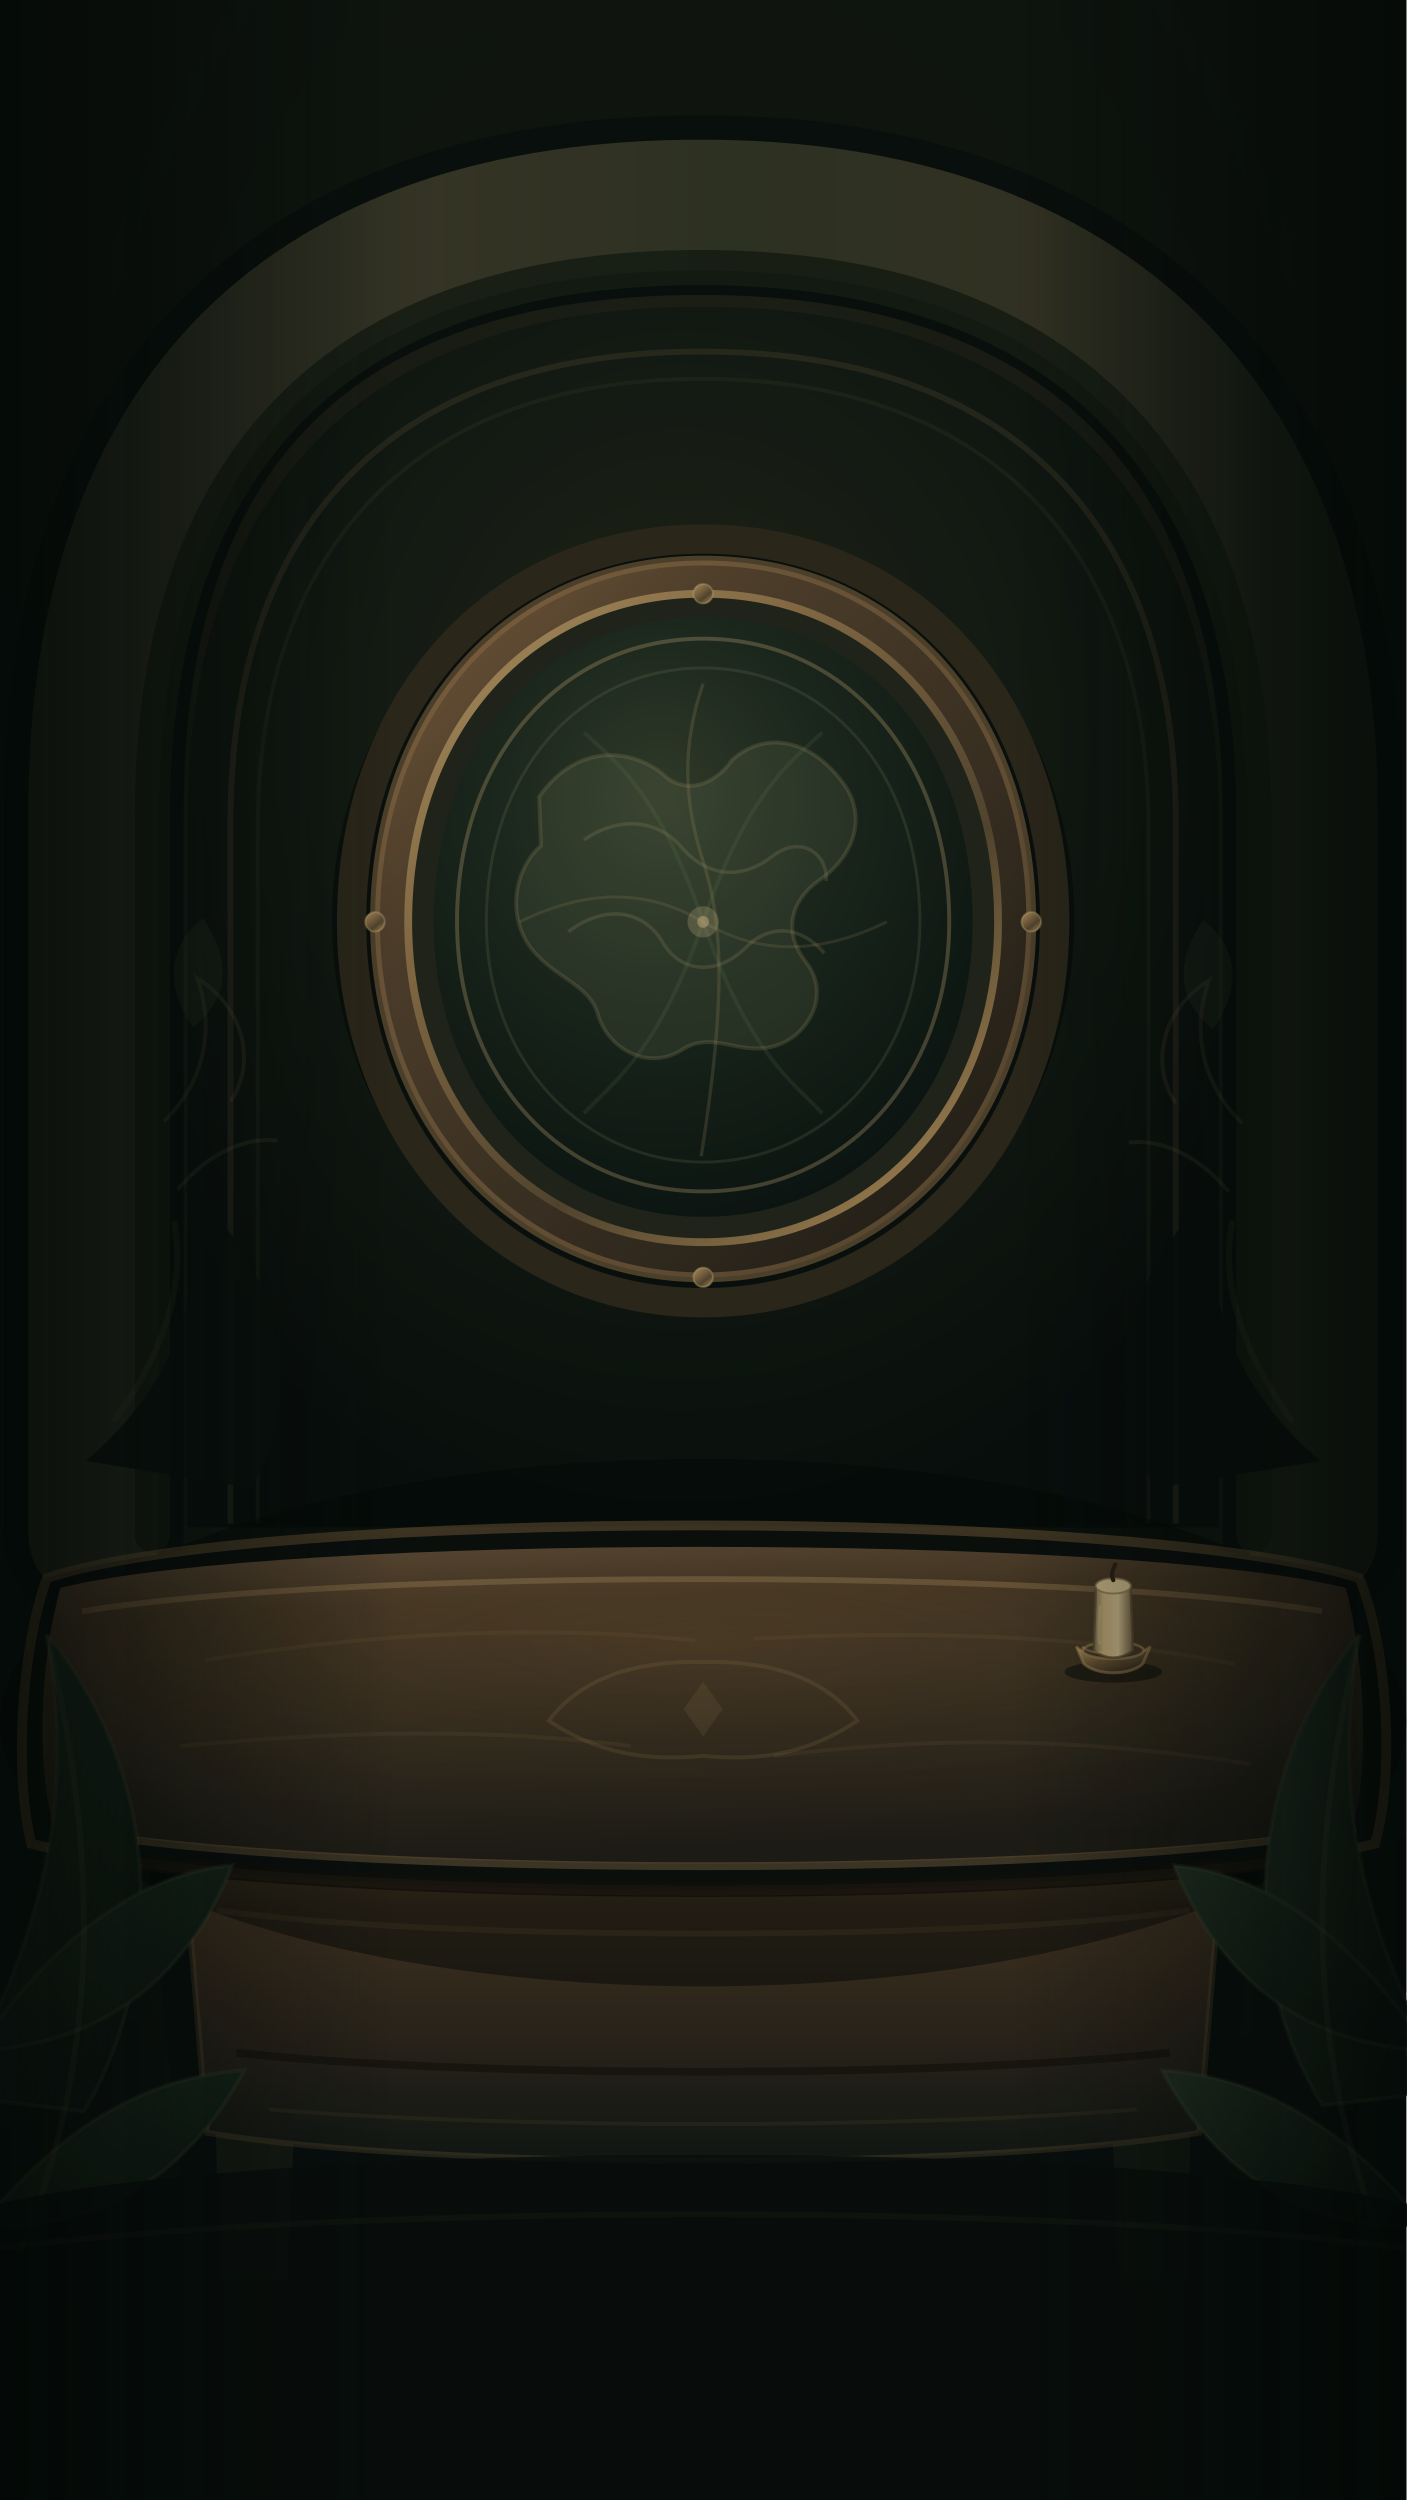
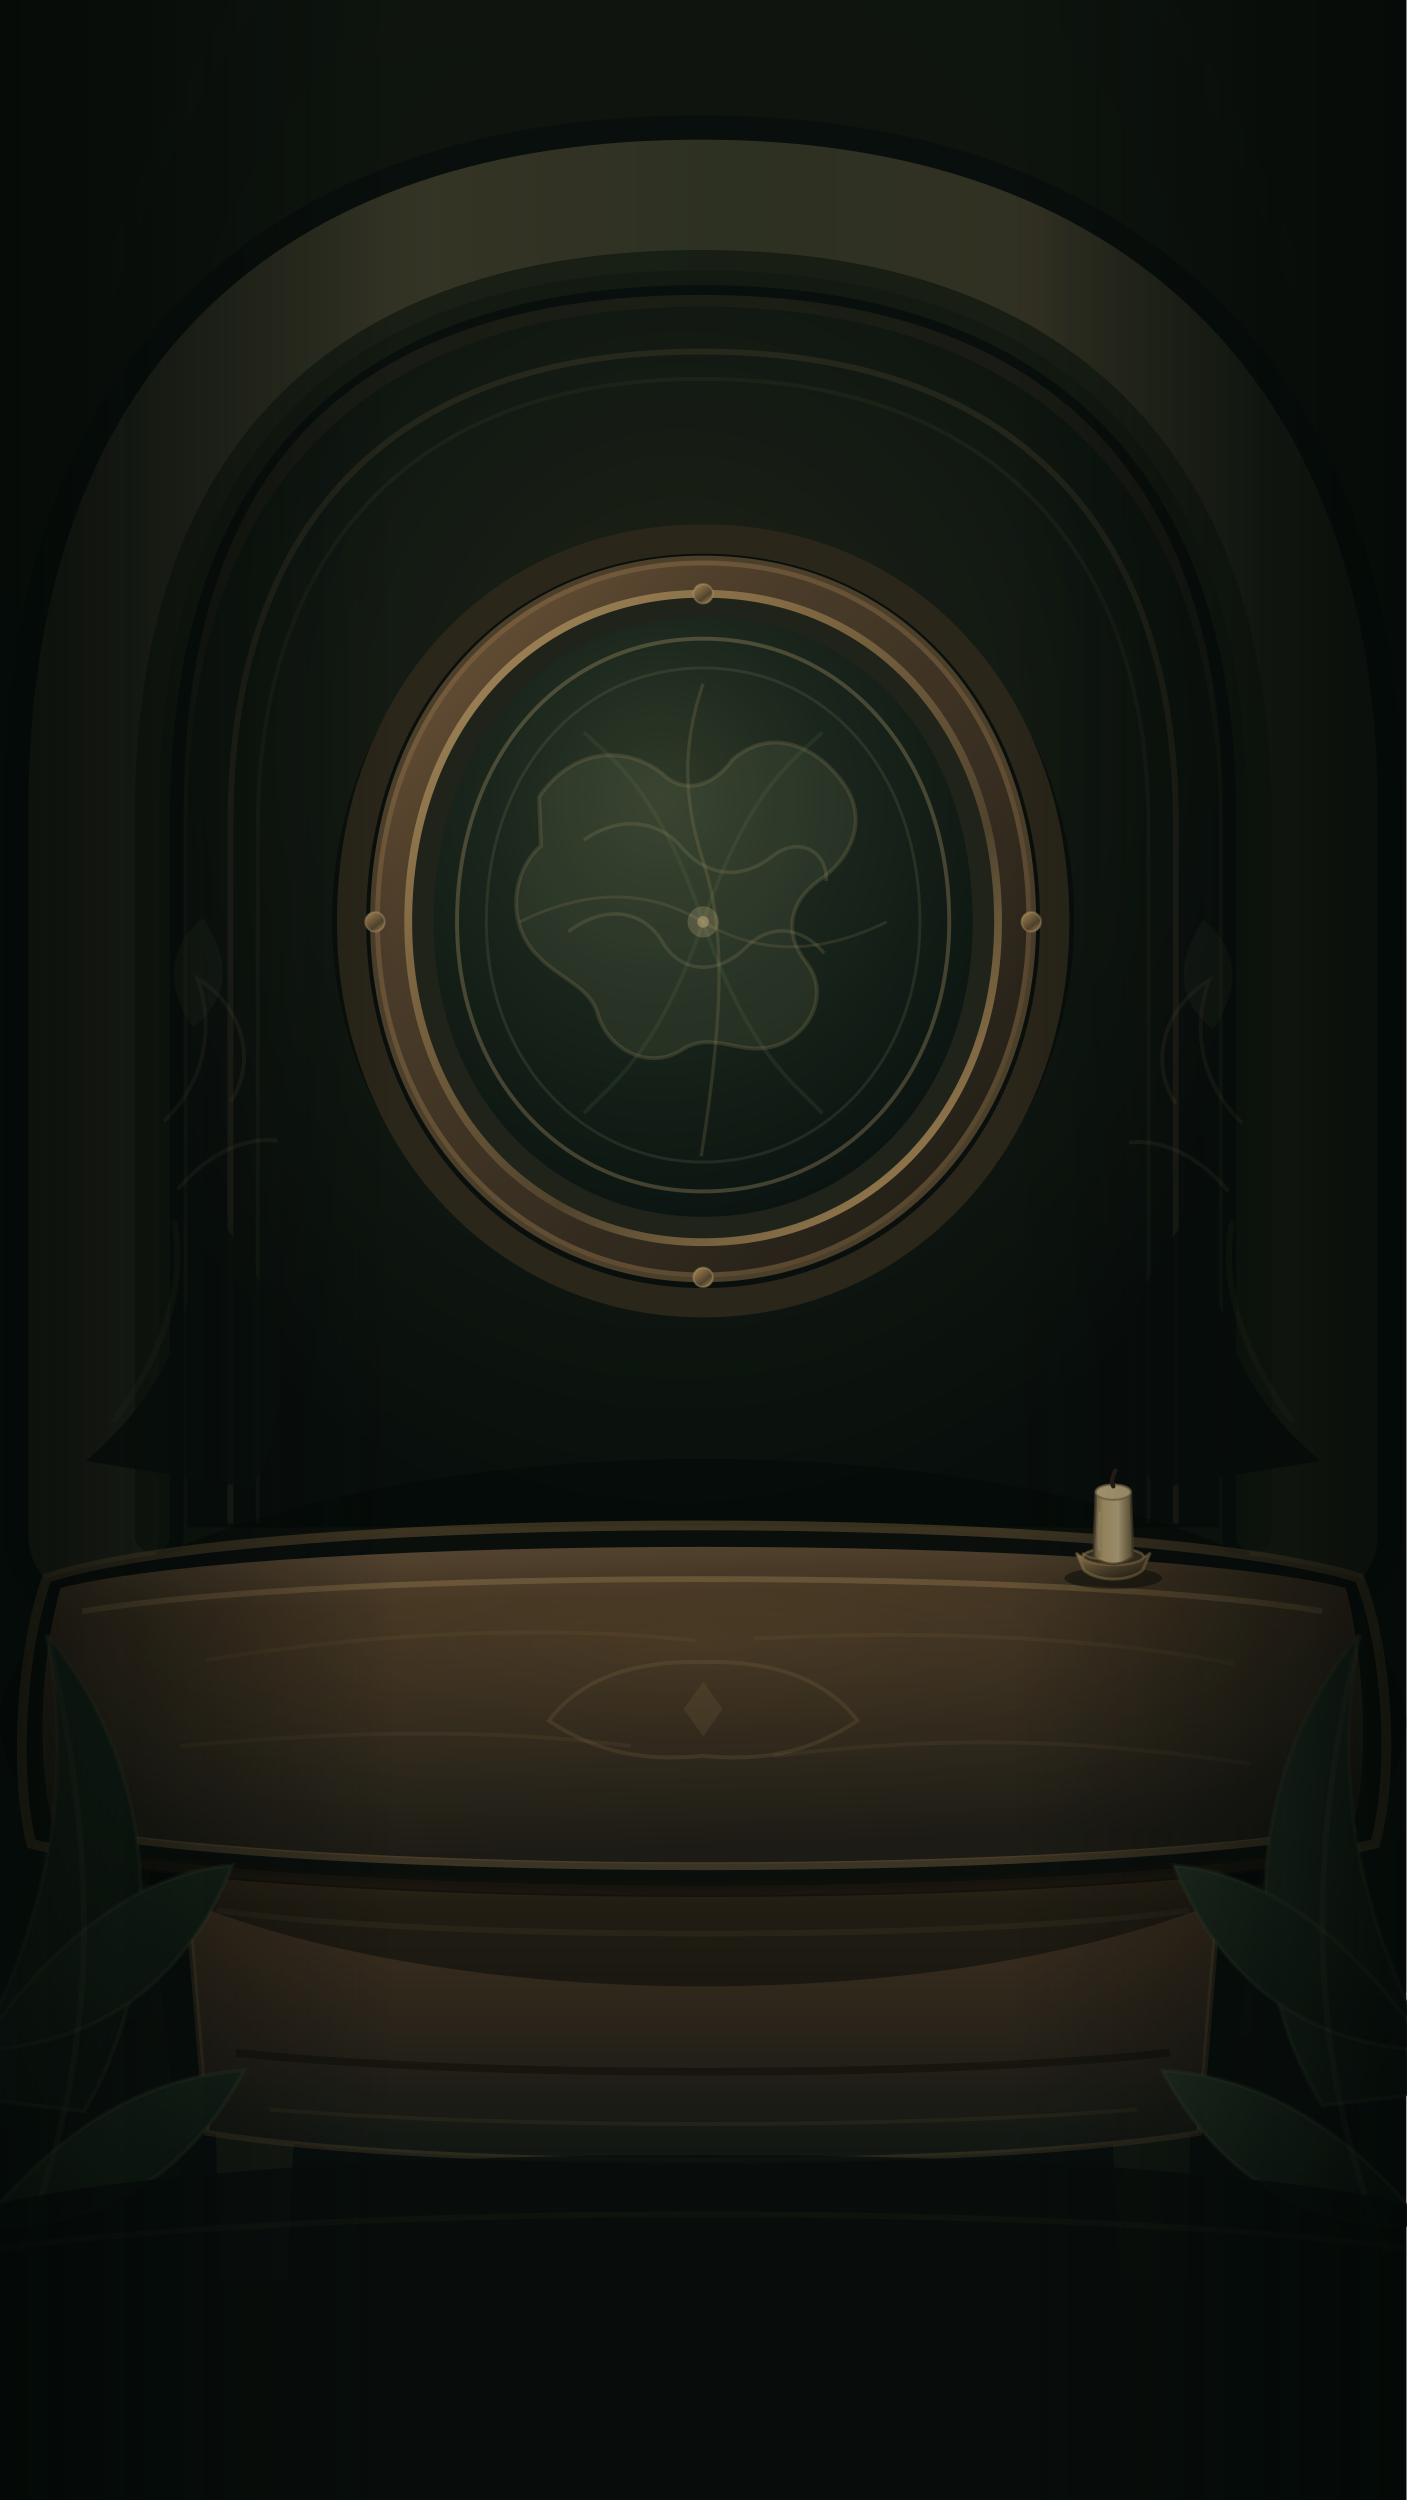
<svg xmlns="http://www.w3.org/2000/svg" width="720" height="1280" viewBox="0 0 720 1280">
  <defs>
    <linearGradient id="sanctuary" x1="0" y1="0" x2="0.08" y2="1">
      <stop offset="0" stop-color="#1b1b13" />
      <stop offset="0.38" stop-color="#171a13" />
      <stop offset="0.72" stop-color="#101711" />
      <stop offset="1" stop-color="#090f0c" />
    </linearGradient>
    <radialGradient id="warmAtmosphere" cx="50%" cy="39%" r="57%">
      <stop offset="0" stop-color="#85704b" stop-opacity="0.16" />
      <stop offset="0.48" stop-color="#5a6540" stop-opacity="0.075" />
      <stop offset="1" stop-color="#0b120d" stop-opacity="0" />
    </radialGradient>
    <radialGradient id="archRecess" cx="48%" cy="36%" r="66%">
      <stop offset="0" stop-color="#25281b" />
      <stop offset="0.54" stop-color="#141b13" />
      <stop offset="1" stop-color="#090f0c" />
    </radialGradient>
    <linearGradient id="archStone" x1="0" y1="0" x2="1" y2="0">
      <stop offset="0" stop-color="#37392a" />
      <stop offset="0.28" stop-color="#57513a" />
      <stop offset="0.52" stop-color="#494b32" />
      <stop offset="0.78" stop-color="#514b35" />
      <stop offset="1" stop-color="#282d21" />
    </linearGradient>
    <linearGradient id="carvedWood" x1="0" y1="0" x2="0.9" y2="1">
      <stop offset="0" stop-color="#856441" />
      <stop offset="0.28" stop-color="#58452f" />
      <stop offset="0.68" stop-color="#3b3022" />
      <stop offset="1" stop-color="#211e16" />
    </linearGradient>
    <linearGradient id="brass" x1="0" y1="0" x2="0.8" y2="1">
      <stop offset="0" stop-color="#c1a06a" />
      <stop offset="0.34" stop-color="#91744a" />
      <stop offset="0.7" stop-color="#5b4b32" />
      <stop offset="1" stop-color="#ad8c58" />
    </linearGradient>
    <radialGradient id="atlasInterior" cx="42%" cy="30%" r="74%">
      <stop offset="0" stop-color="#35402d" />
      <stop offset="0.45" stop-color="#1d291e" />
      <stop offset="1" stop-color="#0c1511" />
    </radialGradient>
    <linearGradient id="tabletop" x1="0" y1="0" x2="0.15" y2="1">
      <stop offset="0" stop-color="#655039" />
      <stop offset="0.22" stop-color="#493925" />
      <stop offset="0.72" stop-color="#30291d" />
      <stop offset="1" stop-color="#211e17" />
    </linearGradient>
    <linearGradient id="tableFront" x1="0" y1="0" x2="0" y2="1">
      <stop offset="0" stop-color="#6b5134" />
      <stop offset="0.18" stop-color="#463523" />
      <stop offset="0.65" stop-color="#2a241b" />
      <stop offset="1" stop-color="#121813" />
    </linearGradient>
    <radialGradient id="tableWarmth" cx="50%" cy="26%" r="72%">
      <stop offset="0" stop-color="#c18d4d" stop-opacity="0.12" />
      <stop offset="0.58" stop-color="#9c7041" stop-opacity="0.045" />
      <stop offset="1" stop-color="#9c7041" stop-opacity="0" />
    </radialGradient>
    <linearGradient id="leaf" x1="0" y1="0" x2="1" y2="1">
      <stop offset="0" stop-color="#273627" />
      <stop offset="0.55" stop-color="#17251a" />
      <stop offset="1" stop-color="#0b140e" />
    </linearGradient>
    <radialGradient id="sconceGlow">
      <stop offset="0" stop-color="#e2ad63" stop-opacity="0.28" />
      <stop offset="0.38" stop-color="#c48b4e" stop-opacity="0.12" />
      <stop offset="1" stop-color="#bd8146" stop-opacity="0" />
    </radialGradient>
    <linearGradient id="vignette" x1="0" y1="0" x2="1" y2="0">
      <stop offset="0" stop-color="#030705" stop-opacity="0.72" />
      <stop offset="0.28" stop-color="#030705" stop-opacity="0" />
      <stop offset="0.72" stop-color="#030705" stop-opacity="0" />
      <stop offset="1" stop-color="#030705" stop-opacity="0.72" />
    </linearGradient>
    <linearGradient id="candleWax" x1="0" y1="0" x2="1" y2="0">
      <stop offset="0" stop-color="#806d4d" />
      <stop offset="0.24" stop-color="#c5ae7a" />
      <stop offset="0.62" stop-color="#d7c391" />
      <stop offset="1" stop-color="#766345" />
    </linearGradient>
    <linearGradient id="candleBrass" x1="0" y1="0" x2="0.8" y2="1">
      <stop offset="0" stop-color="#b99a61" />
      <stop offset="0.48" stop-color="#6f5837" />
      <stop offset="1" stop-color="#30291d" />
    </linearGradient>
  </defs>
  <rect width="720" height="1280" fill="url(#sanctuary)" />
  <rect width="720" height="1280" fill="url(#warmAtmosphere)" />
  <path d="M0 0H720V1020L664 986V376C664 181 552 88 360 88C168 88 56 181 56 376V986L0 1020Z" fill="#0c130e" opacity="0.73" />
  <path d="M48 786V416C48 211 157 105 359 105C557 105 672 214 672 416V786" fill="none" stroke="#0a100c" stroke-width="92" stroke-linecap="round" />
  <path d="M48 786V416C48 211 157 105 359 105C557 105 672 214 672 416V786" fill="none" stroke="url(#archStone)" stroke-opacity="0.64" stroke-width="67" stroke-linecap="round" />
  <path d="M78 786V418C78 236 173 137 359 137C543 137 642 237 642 418V786" fill="none" stroke="#171e14" stroke-opacity="0.84" stroke-width="18" stroke-linecap="round" />
  <path d="M96 782V420C96 252 185 157 359 157C531 157 624 253 624 420V782" fill="url(#archRecess)" />
  <path d="M118 780V421C118 271 198 180 359 180C521 180 602 271 602 421V780" fill="none" stroke="#89734d" stroke-opacity="0.19" stroke-width="3" />
  <path d="M132 780V423C132 286 208 194 359 194C511 194 588 286 588 423V780" fill="none" stroke="#98a06d" stroke-opacity="0.075" stroke-width="2" />
  <g fill="none" stroke="#a18b5d" stroke-opacity="0.14" stroke-width="2">
    <path d="M84 574C105 554 110 526 101 501C124 515 132 543 118 564" />
    <path d="M636 575C615 555 610 527 619 502C596 516 588 544 602 565" />
    <path d="M91 609C106 591 125 582 142 584" />
    <path d="M629 610C614 592 595 583 578 585" />
  </g>
  <g fill="#69784e" fill-opacity="0.13">
    <path d="M99 526C84 505 86 484 104 470C119 493 117 511 99 526Z" />
    <path d="M621 527C636 506 634 485 616 471C601 494 603 512 621 527Z" />
  </g>
  <ellipse cx="360" cy="471" rx="190" ry="202" fill="#030705" opacity="0.55" />
  <path d="M360 276C466 276 540 359 540 472C540 583 462 667 360 667C258 667 180 583 180 472C180 359 254 276 360 276Z" fill="#0a100c" stroke="#302a1c" stroke-width="15" />
  <path d="M360 287C460 287 528 365 528 472C528 575 456 654 360 654C264 654 192 575 192 472C192 365 260 287 360 287Z" fill="url(#carvedWood)" stroke="#97764c" stroke-opacity="0.54" stroke-width="5" />
  <path d="M360 304C449 304 511 374 511 472C511 569 446 636 360 636C274 636 209 569 209 472C209 374 271 304 360 304Z" fill="#24271b" stroke="url(#brass)" stroke-width="4" />
  <path d="M360 316C442 316 498 381 498 472C498 560 439 623 360 623C281 623 222 560 222 472C222 381 278 316 360 316Z" fill="url(#atlasInterior)" />
  <path d="M360 327C433 327 486 388 486 472C486 552 432 610 360 610C288 610 234 552 234 472C234 388 287 327 360 327Z" fill="none" stroke="#cfb17a" stroke-opacity="0.32" stroke-width="2" />
  <path d="M360 342C423 342 471 395 471 472C471 545 420 595 360 595C300 595 249 545 249 472C249 395 297 342 360 342Z" fill="none" stroke="#a0a879" stroke-opacity="0.16" stroke-width="1.5" />
  <path d="M276 408C294 382 321 382 339 396C350 407 365 403 375 389C393 373 416 380 431 400C445 418 437 439 419 451C404 462 401 478 413 493C426 510 413 532 395 536C378 540 365 528 350 537C332 549 311 537 306 519C302 505 286 501 275 489C259 473 262 446 277 433Z" fill="#74815a" fill-opacity="0.20" stroke="#b09b69" stroke-opacity="0.22" stroke-width="2" />
  <path d="M299 430C318 417 338 420 350 435C364 450 381 450 396 438C411 427 424 438 423 451M291 477C311 462 330 467 339 482C348 498 367 500 382 485C395 472 411 475 422 488" fill="none" stroke="#c1aa77" stroke-opacity="0.19" stroke-width="1.8" />
  <path d="M360 350C349 382 350 410 360 441C370 472 372 510 359 592" fill="none" stroke="#c5a873" stroke-opacity="0.19" stroke-width="1.7" />
  <path d="M266 472C301 455 331 455 360 472C389 489 419 489 454 472" fill="none" stroke="#c5a873" stroke-opacity="0.16" stroke-width="1.5" />
  <path d="M299 375C315 390 337 405 360 472C383 539 406 554 421 570" fill="none" stroke="#7f9a69" stroke-opacity="0.13" stroke-width="2" />
  <path d="M421 375C405 390 383 405 360 472C337 539 314 554 299 570" fill="none" stroke="#7f9a69" stroke-opacity="0.13" stroke-width="2" />
  <g fill="url(#brass)" stroke="#d3ba83" stroke-opacity="0.36" stroke-width="1">
    <circle cx="360" cy="304" r="5" />
    <circle cx="528" cy="472" r="5" />
    <circle cx="360" cy="654" r="5" />
    <circle cx="192" cy="472" r="5" />
  </g>
  <g fill="#d2bd8c" fill-opacity="0.28">
    <circle cx="360" cy="472" r="8" />
    <circle cx="360" cy="472" r="3" fill="#e1c58a" fill-opacity="0.48" />
  </g>
  <path d="M44 748C93 706 106 657 95 608C143 646 157 711 129 762Z" fill="#0a120d" opacity="0.85" />
  <path d="M676 748C627 706 614 657 625 608C577 646 563 711 591 762Z" fill="#090f0c" opacity="0.86" />
  <path d="M58 728C86 690 95 655 89 625M662 728C634 690 625 655 631 625" fill="none" stroke="#64714a" stroke-opacity="0.13" stroke-width="3" />
  <path d="M75 946L645 946L622 1165L98 1165Z" fill="#090f0c" opacity="0.88" />
  <path d="M108 955L157 955L147 1167L112 1167Z" fill="#171c14" />
  <path d="M563 955L612 955L608 1167L573 1167Z" fill="#131a13" />
  <path d="M94 949C204 971 512 971 626 949L614 1092C501 1111 219 1111 106 1092Z" fill="url(#tableFront)" stroke="#886b43" stroke-opacity="0.26" stroke-width="3" />
  <path d="M111 978C220 994 500 994 609 978" fill="none" stroke="#b18c59" stroke-opacity="0.22" stroke-width="3" />
  <path d="M121 1051C240 1064 480 1064 599 1051" fill="none" stroke="#130f0a" stroke-opacity="0.56" stroke-width="4" />
  <path d="M138 1080C257 1090 463 1090 582 1080" fill="none" stroke="#a17b4b" stroke-opacity="0.11" stroke-width="2" />
  <ellipse cx="360" cy="882" rx="360" ry="135" fill="#020605" opacity="0.48" />
  <path d="M24 808C130 772 584 772 696 808C711 845 714 909 704 944C579 976 142 976 16 944C7 907 11 844 24 808Z" fill="#0b100d" stroke="#8c6b43" stroke-opacity="0.44" stroke-width="5" />
  <path d="M31 813C143 785 577 785 689 813C699 850 701 906 693 934C572 961 149 961 27 934C19 905 20 851 31 813Z" fill="url(#tabletop)" />
  <path d="M48 823C163 802 559 802 672 823C679 850 681 900 675 922C558 944 164 944 44 922C37 896 39 851 48 823Z" fill="url(#tableWarmth)" />
  <path d="M42 825C174 803 548 803 677 825" fill="none" stroke="#d2aa70" stroke-opacity="0.27" stroke-width="3" />
  <path d="M28 936C163 962 559 962 694 936" fill="none" stroke="#c49b62" stroke-opacity="0.30" stroke-width="4" />
  <path d="M29 947C166 974 553 974 691 947" fill="none" stroke="#120f0a" stroke-opacity="0.82" stroke-width="8" />
  <g fill="none" stroke="#d0a16a" stroke-opacity="0.075" stroke-width="2">
    <path d="M105 850C214 832 303 834 356 840" />
    <path d="M386 839C482 834 568 839 632 852" />
    <path d="M92 894C198 884 269 887 323 894" />
    <path d="M396 899C496 887 564 892 640 903" />
  </g>
  <path d="M360 851C398 850 424 861 439 881C415 897 391 902 360 899C329 902 305 897 281 881C296 861 322 850 360 851Z" fill="none" stroke="#c09a63" stroke-opacity="0.15" stroke-width="2" />
  <path d="M360 861L370 875L360 889L350 875Z" fill="#c6a36a" fill-opacity="0.12" />
-   <g id="workbench-candle" transform="translate(0 48)">
+   <g id="workbench-candle">
    <ellipse cx="570" cy="808" rx="25" ry="5.5" fill="#030705" opacity="0.48" />
    <path d="M551 795C556 801 584 801 589 795L585 804C578 810 562 810 555 804Z" fill="url(#candleBrass)" stroke="#b99a61" stroke-opacity="0.48" stroke-width="1.5" />
    <ellipse cx="570" cy="797" rx="15.5" ry="4.3" fill="#443725" stroke="#a88a55" stroke-opacity="0.62" stroke-width="1.3" />
    <path d="M560 797C560 787 561 773 561 764C561 759 579 759 579 764C579 773 580 787 580 797C574 802 566 802 560 797Z" fill="url(#candleWax)" stroke="#5b4b32" stroke-opacity="0.72" stroke-width="1.4" />
    <ellipse cx="570" cy="764" rx="9" ry="3.9" fill="#d4c08e" stroke="#88734d" stroke-opacity="0.72" stroke-width="1" />
    <path d="M563 774C563 781 562 789 563 794" fill="none" stroke="#efe0b3" stroke-opacity="0.22" stroke-width="1.5" />
    <path d="M570 761C568.5 758 570 755.5 571 753" fill="none" stroke="#302116" stroke-width="2.2" stroke-linecap="round" />
    <path d="M570 797C563 799 557 798 554 795" fill="none" stroke="#d6b678" stroke-opacity="0.34" stroke-width="1.2" />
  </g>
  <g fill="url(#leaf)" stroke="#62704a" stroke-opacity="0.18" stroke-width="2">
    <path d="M-26 1073C20 1002 40 920 24 837C82 907 87 1006 43 1081Z" />
    <path d="M-12 1050C33 985 76 959 119 955C94 1017 49 1047 -12 1050Z" />
    <path d="M-10 1140C33 1086 78 1063 125 1060C94 1119 45 1142 -10 1140Z" />
    <path d="M746 1070C700 1001 680 919 696 837C638 907 633 1006 677 1078Z" />
    <path d="M732 1050C687 985 644 959 601 955C626 1017 671 1047 732 1050Z" />
    <path d="M730 1140C687 1086 642 1063 595 1060C626 1119 675 1142 730 1140Z" />
  </g>
  <g fill="none" stroke="#899366" stroke-opacity="0.12" stroke-width="3">
    <path d="M10 1154C49 1060 53 958 24 837" />
    <path d="M710 1154C671 1060 667 958 696 837" />
  </g>
  <path d="M0 1128C150 1095 570 1095 720 1128V1280H0Z" fill="#080e0b" opacity="0.82" />
  <path d="M0 1151C178 1128 542 1128 720 1151" fill="none" stroke="#766343" stroke-opacity="0.08" stroke-width="3" />
  <rect width="720" height="1280" fill="url(#vignette)" />
  <rect width="720" height="1280" fill="#030705" opacity="0.12" />
</svg>
